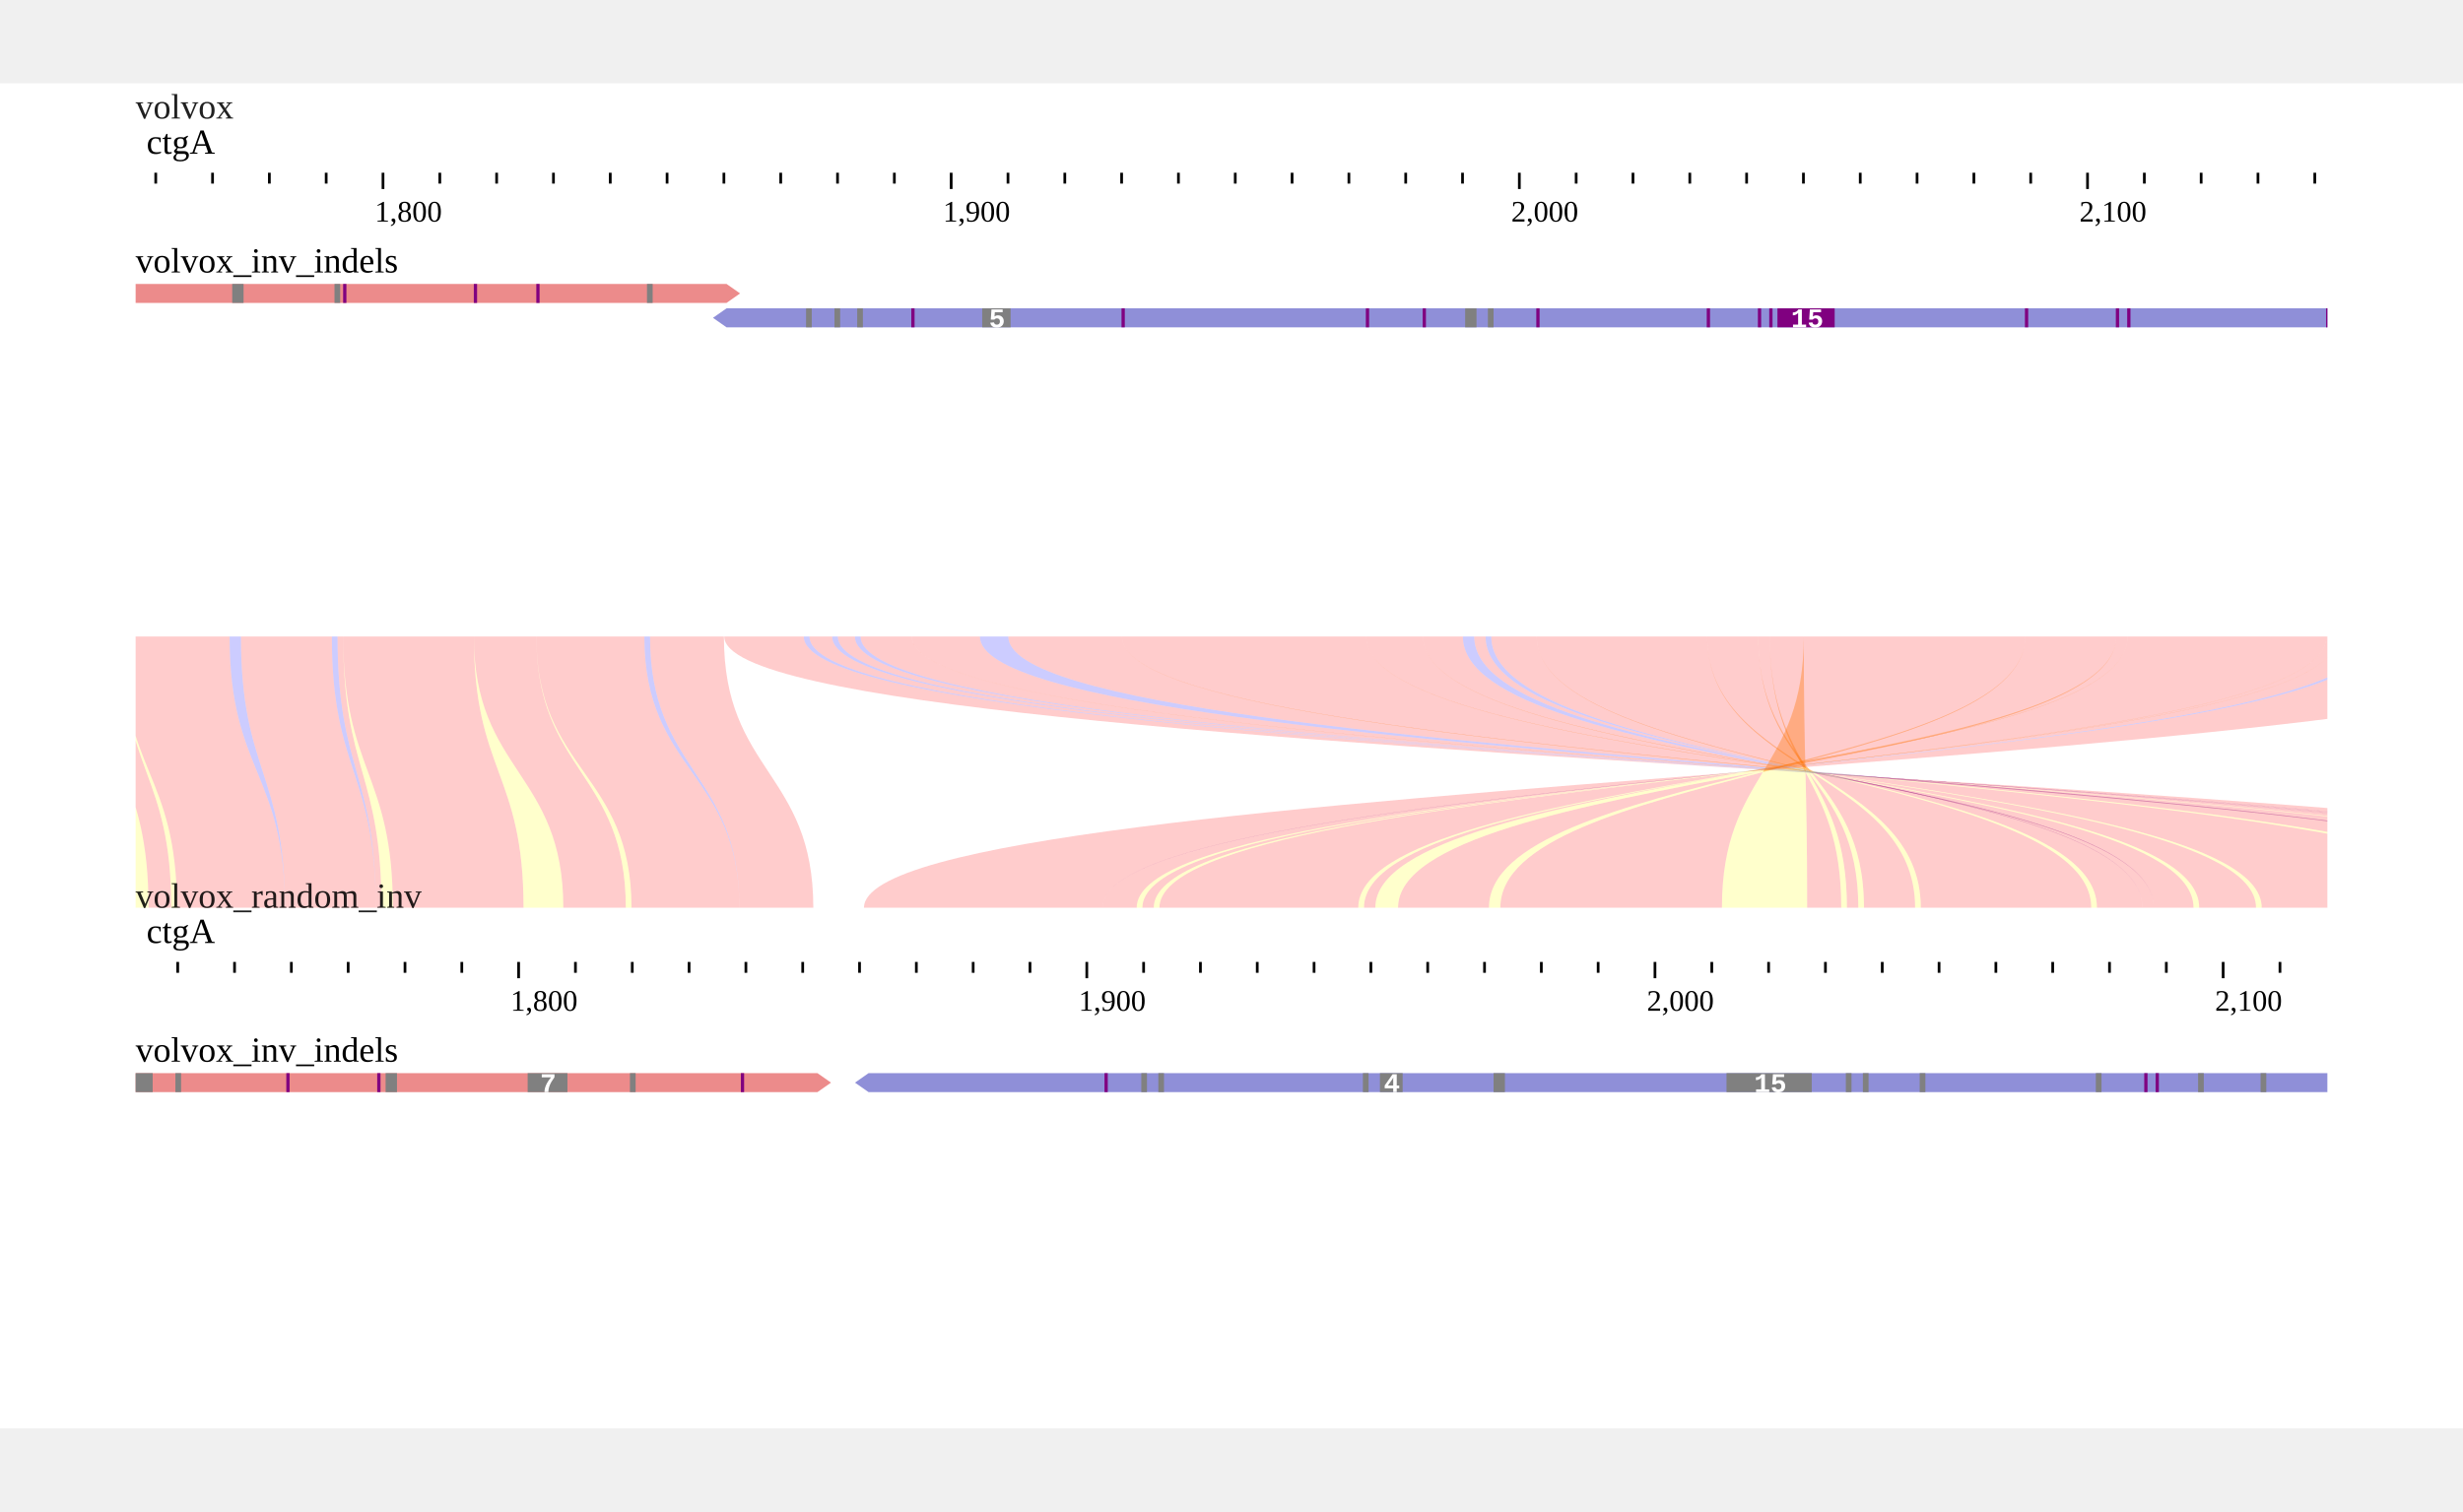
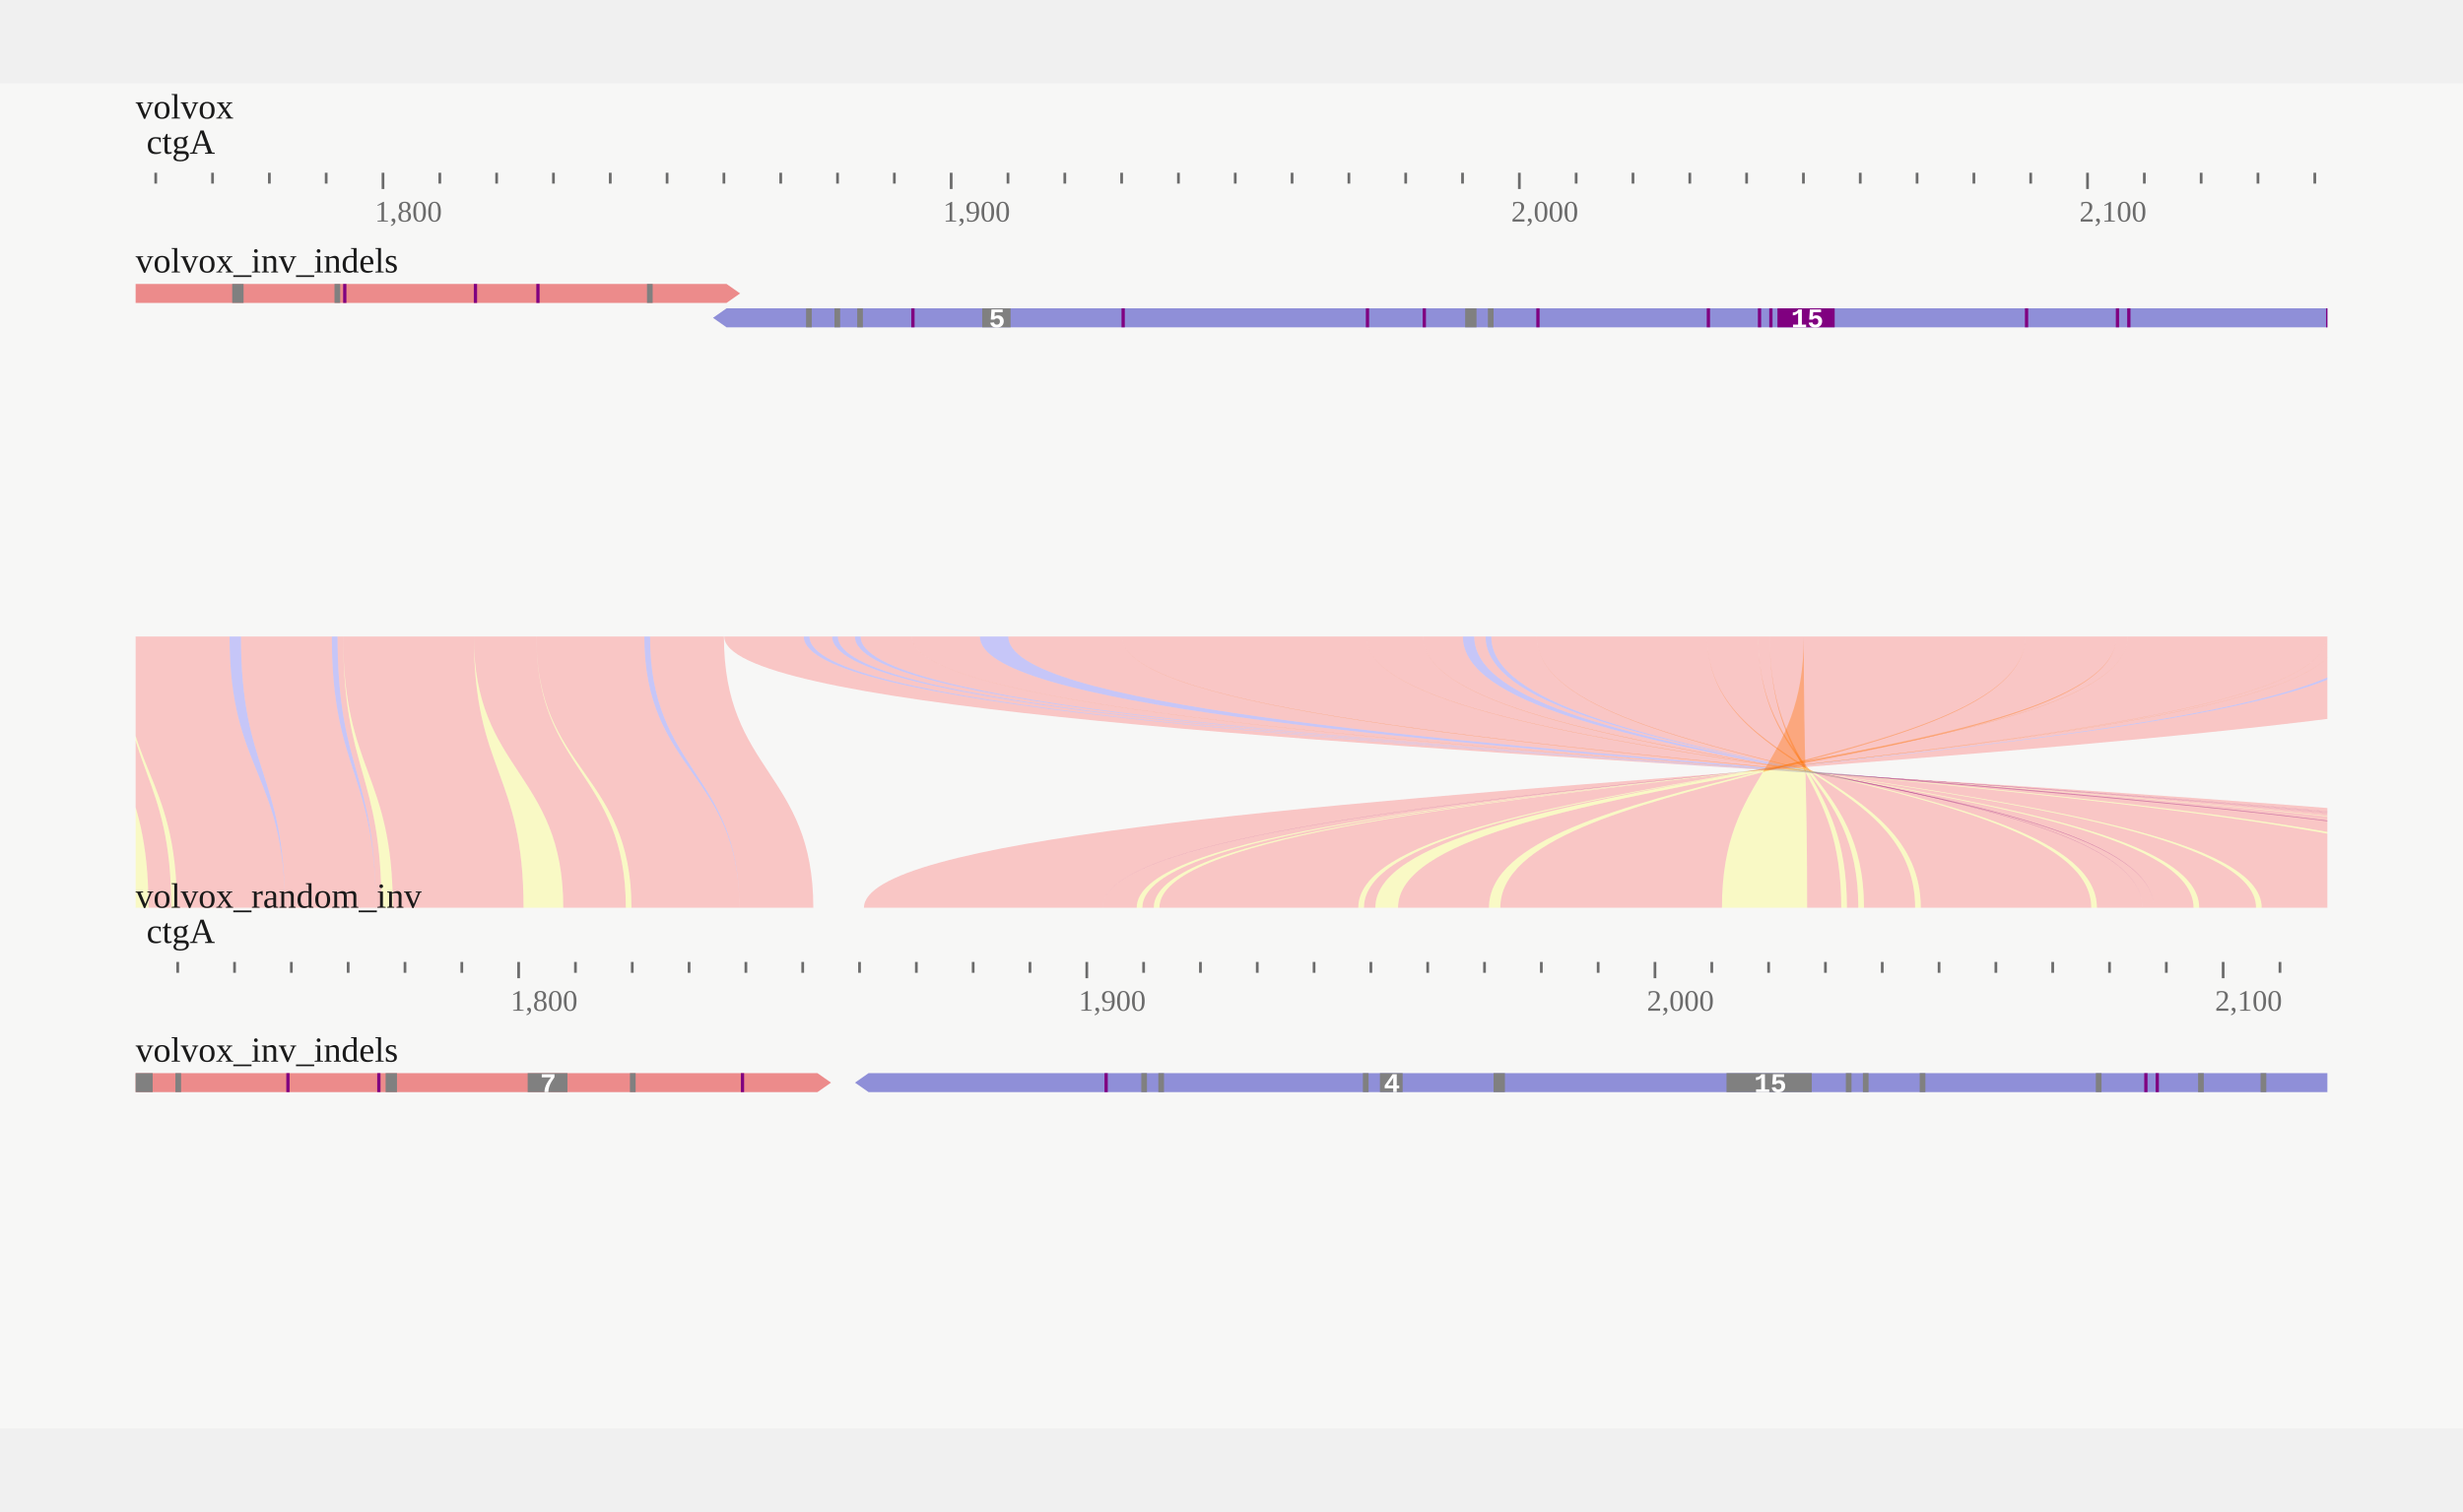
<svg xmlns="http://www.w3.org/2000/svg" width="808" height="496" viewBox="0,0,908,496">
-   <rect width="908" height="496" fill="#ffffff" />
+   <rect width="908" height="496" fill="#f7f7f6" />
  <g transform="translate(50 13)">
    <g transform="translate(0)">
-       <text x="0" font-size="13" fill-opacity="0.87" fill="#000000">volvox</text>
+       <text x="0" font-size="13" fill-opacity="1" fill="#1a1a1a">volvox</text>
      <g>
        <defs>
          <clipPath id="clip-{volvox}ctgA:1756.4618436724566..2141.2146774193548-0">
            <rect x="0" y="0" width="808" height="100" />
          </clipPath>
        </defs>
        <g transform="translate(0 0)">
          <g clip-path="url(#clip-{volvox}ctgA:1756.4618436724566..2141.2146774193548-0)">
-             <text x="4" y="13" font-size="13" fill="#000000">ctgA</text>
+             <text x="4" y="13" font-size="13" fill="#1a1a1a">ctgA</text>
            <g transform="translate(0 20)">
-               <line x1="-34.481" x2="-34.481" y1="0" y2="4" stroke-width="1" stroke="#000000" />
-               <line x1="-13.535" x2="-13.535" y1="0" y2="4" stroke-width="1" stroke="#000000" />
-               <line x1="7.411" x2="7.411" y1="0" y2="4" stroke-width="1" stroke="#000000" />
-               <line x1="28.357" x2="28.357" y1="0" y2="4" stroke-width="1" stroke="#000000" />
-               <line x1="49.303" x2="49.303" y1="0" y2="4" stroke-width="1" stroke="#000000" />
-               <line x1="70.249" x2="70.249" y1="0" y2="4" stroke-width="1" stroke="#000000" />
-               <line x1="91.195" x2="91.195" y1="0" y2="6" stroke-width="1" stroke="#000000" />
-               <line x1="112.141" x2="112.141" y1="0" y2="4" stroke-width="1" stroke="#000000" />
-               <line x1="133.087" x2="133.087" y1="0" y2="4" stroke-width="1" stroke="#000000" />
-               <line x1="154.033" x2="154.033" y1="0" y2="4" stroke-width="1" stroke="#000000" />
-               <line x1="174.979" x2="174.979" y1="0" y2="4" stroke-width="1" stroke="#000000" />
-               <line x1="195.926" x2="195.926" y1="0" y2="4" stroke-width="1" stroke="#000000" />
-               <line x1="216.872" x2="216.872" y1="0" y2="4" stroke-width="1" stroke="#000000" />
-               <line x1="237.818" x2="237.818" y1="0" y2="4" stroke-width="1" stroke="#000000" />
-               <line x1="258.764" x2="258.764" y1="0" y2="4" stroke-width="1" stroke="#000000" />
-               <line x1="279.71" x2="279.71" y1="0" y2="4" stroke-width="1" stroke="#000000" />
-               <line x1="300.656" x2="300.656" y1="0" y2="6" stroke-width="1" stroke="#000000" />
-               <line x1="321.602" x2="321.602" y1="0" y2="4" stroke-width="1" stroke="#000000" />
-               <line x1="342.548" x2="342.548" y1="0" y2="4" stroke-width="1" stroke="#000000" />
-               <line x1="363.494" x2="363.494" y1="0" y2="4" stroke-width="1" stroke="#000000" />
-               <line x1="384.44" x2="384.44" y1="0" y2="4" stroke-width="1" stroke="#000000" />
-               <line x1="405.386" x2="405.386" y1="0" y2="4" stroke-width="1" stroke="#000000" />
-               <line x1="426.332" x2="426.332" y1="0" y2="4" stroke-width="1" stroke="#000000" />
-               <line x1="447.278" x2="447.278" y1="0" y2="4" stroke-width="1" stroke="#000000" />
-               <line x1="468.224" x2="468.224" y1="0" y2="4" stroke-width="1" stroke="#000000" />
-               <line x1="489.17" x2="489.17" y1="0" y2="4" stroke-width="1" stroke="#000000" />
-               <line x1="510.116" x2="510.116" y1="0" y2="6" stroke-width="1" stroke="#000000" />
-               <line x1="531.062" x2="531.062" y1="0" y2="4" stroke-width="1" stroke="#000000" />
-               <line x1="552.008" x2="552.008" y1="0" y2="4" stroke-width="1" stroke="#000000" />
-               <line x1="572.955" x2="572.955" y1="0" y2="4" stroke-width="1" stroke="#000000" />
-               <line x1="593.901" x2="593.901" y1="0" y2="4" stroke-width="1" stroke="#000000" />
-               <line x1="614.847" x2="614.847" y1="0" y2="4" stroke-width="1" stroke="#000000" />
-               <line x1="635.793" x2="635.793" y1="0" y2="4" stroke-width="1" stroke="#000000" />
-               <line x1="656.739" x2="656.739" y1="0" y2="4" stroke-width="1" stroke="#000000" />
-               <line x1="677.685" x2="677.685" y1="0" y2="4" stroke-width="1" stroke="#000000" />
-               <line x1="698.631" x2="698.631" y1="0" y2="4" stroke-width="1" stroke="#000000" />
-               <line x1="719.577" x2="719.577" y1="0" y2="6" stroke-width="1" stroke="#000000" />
-               <line x1="740.523" x2="740.523" y1="0" y2="4" stroke-width="1" stroke="#000000" />
-               <line x1="761.469" x2="761.469" y1="0" y2="4" stroke-width="1" stroke="#000000" />
-               <line x1="782.415" x2="782.415" y1="0" y2="4" stroke-width="1" stroke="#000000" />
-               <line x1="803.361" x2="803.361" y1="0" y2="4" stroke-width="1" stroke="#000000" />
-               <line x1="824.307" x2="824.307" y1="0" y2="4" stroke-width="1" stroke="#000000" />
-               <line x1="845.253" x2="845.253" y1="0" y2="4" stroke-width="1" stroke="#000000" />
-               <text x="88.195" y="18" font-size="11" fill="#000000">1,800</text>
-               <text x="297.656" y="18" font-size="11" fill="#000000">1,900</text>
-               <text x="507.116" y="18" font-size="11" fill="#000000">2,000</text>
-               <text x="716.577" y="18" font-size="11" fill="#000000">2,100</text>
+               <line x1="-34.481" x2="-34.481" y1="0" y2="4" stroke-width="1" stroke="#6b6b6b" />
+               <line x1="-13.535" x2="-13.535" y1="0" y2="4" stroke-width="1" stroke="#6b6b6b" />
+               <line x1="7.411" x2="7.411" y1="0" y2="4" stroke-width="1" stroke="#6b6b6b" />
+               <line x1="28.357" x2="28.357" y1="0" y2="4" stroke-width="1" stroke="#6b6b6b" />
+               <line x1="49.303" x2="49.303" y1="0" y2="4" stroke-width="1" stroke="#6b6b6b" />
+               <line x1="70.249" x2="70.249" y1="0" y2="4" stroke-width="1" stroke="#6b6b6b" />
+               <line x1="91.195" x2="91.195" y1="0" y2="6" stroke-width="1" stroke="#6b6b6b" />
+               <line x1="112.141" x2="112.141" y1="0" y2="4" stroke-width="1" stroke="#6b6b6b" />
+               <line x1="133.087" x2="133.087" y1="0" y2="4" stroke-width="1" stroke="#6b6b6b" />
+               <line x1="154.033" x2="154.033" y1="0" y2="4" stroke-width="1" stroke="#6b6b6b" />
+               <line x1="174.979" x2="174.979" y1="0" y2="4" stroke-width="1" stroke="#6b6b6b" />
+               <line x1="195.926" x2="195.926" y1="0" y2="4" stroke-width="1" stroke="#6b6b6b" />
+               <line x1="216.872" x2="216.872" y1="0" y2="4" stroke-width="1" stroke="#6b6b6b" />
+               <line x1="237.818" x2="237.818" y1="0" y2="4" stroke-width="1" stroke="#6b6b6b" />
+               <line x1="258.764" x2="258.764" y1="0" y2="4" stroke-width="1" stroke="#6b6b6b" />
+               <line x1="279.71" x2="279.71" y1="0" y2="4" stroke-width="1" stroke="#6b6b6b" />
+               <line x1="300.656" x2="300.656" y1="0" y2="6" stroke-width="1" stroke="#6b6b6b" />
+               <line x1="321.602" x2="321.602" y1="0" y2="4" stroke-width="1" stroke="#6b6b6b" />
+               <line x1="342.548" x2="342.548" y1="0" y2="4" stroke-width="1" stroke="#6b6b6b" />
+               <line x1="363.494" x2="363.494" y1="0" y2="4" stroke-width="1" stroke="#6b6b6b" />
+               <line x1="384.44" x2="384.44" y1="0" y2="4" stroke-width="1" stroke="#6b6b6b" />
+               <line x1="405.386" x2="405.386" y1="0" y2="4" stroke-width="1" stroke="#6b6b6b" />
+               <line x1="426.332" x2="426.332" y1="0" y2="4" stroke-width="1" stroke="#6b6b6b" />
+               <line x1="447.278" x2="447.278" y1="0" y2="4" stroke-width="1" stroke="#6b6b6b" />
+               <line x1="468.224" x2="468.224" y1="0" y2="4" stroke-width="1" stroke="#6b6b6b" />
+               <line x1="489.17" x2="489.17" y1="0" y2="4" stroke-width="1" stroke="#6b6b6b" />
+               <line x1="510.116" x2="510.116" y1="0" y2="6" stroke-width="1" stroke="#6b6b6b" />
+               <line x1="531.062" x2="531.062" y1="0" y2="4" stroke-width="1" stroke="#6b6b6b" />
+               <line x1="552.008" x2="552.008" y1="0" y2="4" stroke-width="1" stroke="#6b6b6b" />
+               <line x1="572.955" x2="572.955" y1="0" y2="4" stroke-width="1" stroke="#6b6b6b" />
+               <line x1="593.901" x2="593.901" y1="0" y2="4" stroke-width="1" stroke="#6b6b6b" />
+               <line x1="614.847" x2="614.847" y1="0" y2="4" stroke-width="1" stroke="#6b6b6b" />
+               <line x1="635.793" x2="635.793" y1="0" y2="4" stroke-width="1" stroke="#6b6b6b" />
+               <line x1="656.739" x2="656.739" y1="0" y2="4" stroke-width="1" stroke="#6b6b6b" />
+               <line x1="677.685" x2="677.685" y1="0" y2="4" stroke-width="1" stroke="#6b6b6b" />
+               <line x1="698.631" x2="698.631" y1="0" y2="4" stroke-width="1" stroke="#6b6b6b" />
+               <line x1="719.577" x2="719.577" y1="0" y2="6" stroke-width="1" stroke="#6b6b6b" />
+               <line x1="740.523" x2="740.523" y1="0" y2="4" stroke-width="1" stroke="#6b6b6b" />
+               <line x1="761.469" x2="761.469" y1="0" y2="4" stroke-width="1" stroke="#6b6b6b" />
+               <line x1="782.415" x2="782.415" y1="0" y2="4" stroke-width="1" stroke="#6b6b6b" />
+               <line x1="803.361" x2="803.361" y1="0" y2="4" stroke-width="1" stroke="#6b6b6b" />
+               <line x1="824.307" x2="824.307" y1="0" y2="4" stroke-width="1" stroke="#6b6b6b" />
+               <line x1="845.253" x2="845.253" y1="0" y2="4" stroke-width="1" stroke="#6b6b6b" />
+               <text x="88.195" y="18" font-size="11" fill="#6b6b6b">1,800</text>
+               <text x="297.656" y="18" font-size="11" fill="#6b6b6b">1,900</text>
+               <text x="507.116" y="18" font-size="11" fill="#6b6b6b">2,000</text>
+               <text x="716.577" y="18" font-size="11" fill="#6b6b6b">2,100</text>
            </g>
          </g>
        </g>
      </g>
    </g>
    <g transform="translate(0 43)">
      <g transform="translate(0 0)">
        <g transform="translate(0 18)">
          <defs>
            <clipPath id="clip-jest">
              <rect x="0" y="0" width="808" height="100" />
            </clipPath>
          </defs>
          <g transform="translate(0 0)">
            <g clip-path="url(#clip-jest)">
              <g>
                <defs />
                <g>
                  <g>
                    <path fill="#EC8B8B" stroke="none" paint-order="stroke fill markers" d=" M -3676.033 0 L -3676.033 7 L 217.839 7 L 222.839 3.5 L 217.839 0 Z" />
                    <rect fill="#808080" stroke="none" x="35.608" y="0" width="4.189" height="7" />
                    <rect fill="#808080" stroke="none" x="73.311" y="0" width="2.095" height="7" />
                    <rect fill="#808080" stroke="none" x="188.514" y="0" width="2.095" height="7" />
                    <rect fill="#800080" stroke="none" x="76.5" y="0" width="1.2" height="7" />
                    <rect fill="#800080" stroke="none" x="124.676" y="0" width="1.2" height="7" />
                    <rect fill="#800080" stroke="none" x="147.717" y="0" width="1.2" height="7" />
                    <path fill="#8F8FD8" stroke="none" paint-order="stroke fill markers" d=" M 212.839 12.5 L 217.839 16 L 915.343 16 L 915.343 9 L 217.839 9 Z" />
                    <rect fill="#808080" stroke="none" x="247.163" y="9" width="2.095" height="7" />
                    <rect fill="#808080" stroke="none" x="257.636" y="9" width="2.095" height="7" />
                    <rect fill="#808080" stroke="none" x="266.015" y="9" width="2.095" height="7" />
                    <rect fill="#808080" stroke="none" x="312.096" y="9" width="10.473" height="7" />
                    <text fill="#fff" stroke="none" font-family="Courier New,monospace" font-size="10px" font-style="normal" font-weight="bold" text-decoration="normal" x="314.559" y="16" text-anchor="start" dominant-baseline="alphabetic">5</text>
                    <rect fill="#808080" stroke="none" x="490.138" y="9" width="4.189" height="7" />
                    <rect fill="#808080" stroke="none" x="498.516" y="9" width="2.095" height="7" />
                    <rect fill="#800080" stroke="none" x="285.961" y="9" width="1.2" height="7" />
                    <rect fill="#800080" stroke="none" x="363.461" y="9" width="1.2" height="7" />
                    <rect fill="#800080" stroke="none" x="453.529" y="9" width="1.2" height="7" />
                    <rect fill="#800080" stroke="none" x="474.475" y="9" width="1.2" height="7" />
                    <rect fill="#800080" stroke="none" x="516.368" y="9" width="1.2" height="7" />
                    <rect fill="#800080" stroke="none" x="579.206" y="9" width="1.2" height="7" />
                    <rect fill="#800080" stroke="none" x="598.057" y="9" width="1.2" height="7" />
                    <rect fill="#800080" stroke="none" x="602.246" y="9" width="1.2" height="7" />
                    <rect fill="#800080" stroke="none" x="605.267" y="9" width="21.094" height="7" />
                    <text fill="#fff" stroke="none" font-family="Courier New,monospace" font-size="10px" font-style="normal" font-weight="bold" text-decoration="normal" x="610.267" y="16" text-anchor="start" dominant-baseline="alphabetic">15</text>
                    <rect fill="#800080" stroke="none" x="696.504" y="9" width="1.2" height="7" />
                    <rect fill="#800080" stroke="none" x="730.017" y="9" width="1.2" height="7" />
                    <rect fill="#800080" stroke="none" x="734.207" y="9" width="1.2" height="7" />
                    <rect fill="#800080" stroke="none" x="807.518" y="9" width="1.2" height="7" />
                  </g>
                </g>
              </g>
            </g>
          </g>
          <defs>
            <clipPath id="clip-jest-labels">
              <rect x="0" y="0" width="808" height="100" />
            </clipPath>
          </defs>
          <g clip-path="url(#clip-jest-labels)" />
        </g>
        <g>
-           <text x="0" y="5" fill="#000000" font-size="13" dominant-baseline="hanging">volvox_inv_indels</text>
+           <text x="0" y="5" fill="#1a1a1a" font-size="13" dominant-baseline="hanging">volvox_inv_indels</text>
        </g>
      </g>
    </g>
  </g>
  <g transform="translate(0 191)">
    <defs>
      <clipPath id="synclip-1">
        <rect x="0" y="0" width="808" height="100" />
      </clipPath>
    </defs>
    <g transform="translate(50 13)" clip-path="url(#synclip-1)">
      <g>
        <defs />
        <g>
          <g>
            <path fill="#ffff0033" stroke="none" paint-order="stroke fill markers" d=" M -13.535 0 L -13.535 0 C -13.535 50 4.762 50 4.762 100 L -7.806 100 C -7.806 50 -13.535 50 -13.535 0 Z" />
            <path fill="#ff000033" stroke="none" paint-order="stroke fill markers" d=" M -13.535 0 L -5.157 0 C -5.157 50 13.141 50 13.141 100 L 4.762 100 C 4.762 50 -13.535 50 -13.535 0 Z" />
            <path fill="#ffff0033" stroke="none" paint-order="stroke fill markers" d=" M -5.157 0 L -5.157 0 C -5.157 50 15.235 50 15.235 100 L 13.141 100 C 13.141 50 -5.157 50 -5.157 0 Z" />
            <path fill="#ff000033" stroke="none" paint-order="stroke fill markers" d=" M -5.157 0 L 34.641 0 C 34.641 50 55.033 50 55.033 100 L 15.235 100 C 15.235 50 -5.157 50 -5.157 0 Z" />
            <path fill="#0000ff33" stroke="none" paint-order="stroke fill markers" d=" M 34.641 0 L 38.83 0 C 38.83 50 55.033 50 55.033 100 L 55.033 100 C 55.033 50 34.641 50 34.641 0 Z" />
            <path fill="#ff000033" stroke="none" paint-order="stroke fill markers" d=" M 38.83 0 L 72.344 0 C 72.344 50 88.546 50 88.546 100 L 55.033 100 C 55.033 50 38.83 50 38.83 0 Z" />
            <path fill="#0000ff33" stroke="none" paint-order="stroke fill markers" d=" M 72.344 0 L 74.438 0 C 74.438 50 88.546 50 88.546 100 L 88.546 100 C 88.546 50 72.344 50 72.344 0 Z" />
            <path fill="#ff000033" stroke="none" paint-order="stroke fill markers" d=" M 74.438 0 L 76.533 0 C 76.533 50 90.641 50 90.641 100 L 88.546 100 C 88.546 50 74.438 50 74.438 0 Z" />
            <path fill="#ffff0033" stroke="none" paint-order="stroke fill markers" d=" M 76.533 0 L 76.533 0 C 76.533 50 94.83 50 94.83 100 L 90.641 100 C 90.641 50 76.533 50 76.533 0 Z" />
            <path fill="#ff000033" stroke="none" paint-order="stroke fill markers" d=" M 76.533 0 L 124.709 0 C 124.709 50 143.006 50 143.006 100 L 94.83 100 C 94.83 50 76.533 50 76.533 0 Z" />
            <path fill="#ffff0033" stroke="none" paint-order="stroke fill markers" d=" M 124.709 0 L 124.709 0 C 124.709 50 157.668 50 157.668 100 L 143.006 100 C 143.006 50 124.709 50 124.709 0 Z" />
            <path fill="#ff000033" stroke="none" paint-order="stroke fill markers" d=" M 124.709 0 L 147.75 0 C 147.75 50 180.709 50 180.709 100 L 157.668 100 C 157.668 50 124.709 50 124.709 0 Z" />
            <path fill="#ffff0033" stroke="none" paint-order="stroke fill markers" d=" M 147.75 0 L 147.75 0 C 147.75 50 182.804 50 182.804 100 L 180.709 100 C 180.709 50 147.75 50 147.75 0 Z" />
            <path fill="#ff000033" stroke="none" paint-order="stroke fill markers" d=" M 147.75 0 L 187.547 0 C 187.547 50 222.601 50 222.601 100 L 182.804 100 C 182.804 50 147.75 50 147.75 0 Z" />
            <path fill="#0000ff33" stroke="none" paint-order="stroke fill markers" d=" M 187.547 0 L 189.642 0 C 189.642 50 222.601 50 222.601 100 L 222.601 100 C 222.601 50 187.547 50 187.547 0 Z" />
            <path fill="#ff000033" stroke="none" paint-order="stroke fill markers" d=" M 189.642 0 L 216.872 0 C 216.872 50 249.831 50 249.831 100 L 222.601 100 C 222.601 50 189.642 50 189.642 0 Z" />
            <path fill="#ff000033" stroke="none" paint-order="stroke fill markers" d=" M 217 0 L 246.324 0 C 246.324 50 980.676 50 980.676 100 L 1010 100 C 1010 50 217 50 217 0 Z" />
            <path fill="#0000ff33" stroke="none" paint-order="stroke fill markers" d=" M 246.324 0 L 248.419 0 C 248.419 50 980.676 50 980.676 100 L 980.676 100 C 980.676 50 246.324 50 246.324 0 Z" />
            <path fill="#ff000033" stroke="none" paint-order="stroke fill markers" d=" M 248.419 0 L 256.798 0 C 256.798 50 972.297 50 972.297 100 L 980.676 100 C 980.676 50 248.419 50 248.419 0 Z" />
            <path fill="#0000ff33" stroke="none" paint-order="stroke fill markers" d=" M 256.798 0 L 258.892 0 C 258.892 50 972.297 50 972.297 100 L 972.297 100 C 972.297 50 256.798 50 256.798 0 Z" />
            <path fill="#ff000033" stroke="none" paint-order="stroke fill markers" d=" M 258.892 0 L 265.176 0 C 265.176 50 966.013 50 966.013 100 L 972.297 100 C 972.297 50 258.892 50 258.892 0 Z" />
            <path fill="#0000ff33" stroke="none" paint-order="stroke fill markers" d=" M 265.176 0 L 267.271 0 C 267.271 50 966.013 50 966.013 100 L 966.013 100 C 966.013 50 265.176 50 265.176 0 Z" />
            <path fill="#ff000033" stroke="none" paint-order="stroke fill markers" d=" M 267.271 0 L 286.122 0 C 286.122 50 947.162 50 947.162 100 L 966.013 100 C 966.013 50 267.271 50 267.271 0 Z" />
            <path fill="#ffff0033" stroke="none" paint-order="stroke fill markers" d=" M 286.122 0 L 286.122 0 C 286.122 50 945.067 50 945.067 100 L 947.162 100 C 947.162 50 286.122 50 286.122 0 Z" />
            <path fill="#ff000033" stroke="none" paint-order="stroke fill markers" d=" M 286.122 0 L 311.257 0 C 311.257 50 919.932 50 919.932 100 L 945.067 100 C 945.067 50 286.122 50 286.122 0 Z" />
            <path fill="#0000ff33" stroke="none" paint-order="stroke fill markers" d=" M 311.257 0 L 321.73 0 C 321.73 50 919.932 50 919.932 100 L 919.932 100 C 919.932 50 311.257 50 311.257 0 Z" />
            <path fill="#ff000033" stroke="none" paint-order="stroke fill markers" d=" M 321.73 0 L 363.622 0 C 363.622 50 878.04 50 878.04 100 L 919.932 100 C 919.932 50 321.73 50 321.73 0 Z" />
            <path fill="#ffff0033" stroke="none" paint-order="stroke fill markers" d=" M 363.622 0 L 363.622 0 C 363.622 50 873.851 50 873.851 100 L 878.04 100 C 878.04 50 363.622 50 363.622 0 Z" />
            <path fill="#ff000033" stroke="none" paint-order="stroke fill markers" d=" M 363.622 0 L 453.69 0 C 453.69 50 783.783 50 783.783 100 L 873.851 100 C 873.851 50 363.622 50 363.622 0 Z" />
            <path fill="#ffff0033" stroke="none" paint-order="stroke fill markers" d=" M 453.69 0 L 453.69 0 C 453.69 50 781.688 50 781.688 100 L 783.783 100 C 783.783 50 453.69 50 453.69 0 Z" />
            <path fill="#ff000033" stroke="none" paint-order="stroke fill markers" d=" M 453.69 0 L 474.636 0 C 474.636 50 760.742 50 760.742 100 L 781.688 100 C 781.688 50 453.69 50 453.69 0 Z" />
            <path fill="#ffff0033" stroke="none" paint-order="stroke fill markers" d=" M 474.636 0 L 474.636 0 C 474.636 50 758.647 50 758.647 100 L 760.742 100 C 760.742 50 474.636 50 474.636 0 Z" />
            <path fill="#ff000033" stroke="none" paint-order="stroke fill markers" d=" M 474.636 0 L 489.299 0 C 489.299 50 743.985 50 743.985 100 L 758.647 100 C 758.647 50 474.636 50 474.636 0 Z" />
            <path fill="#0000ff33" stroke="none" paint-order="stroke fill markers" d=" M 489.299 0 L 493.488 0 C 493.488 50 743.985 50 743.985 100 L 743.985 100 C 743.985 50 489.299 50 489.299 0 Z" />
            <path fill="#ff000033" stroke="none" paint-order="stroke fill markers" d=" M 493.488 0 L 497.677 0 C 497.677 50 739.796 50 739.796 100 L 743.985 100 C 743.985 50 493.488 50 493.488 0 Z" />
            <path fill="#0000ff33" stroke="none" paint-order="stroke fill markers" d=" M 497.677 0 L 499.772 0 C 499.772 50 739.796 50 739.796 100 L 739.796 100 C 739.796 50 497.677 50 497.677 0 Z" />
            <path fill="#ff000033" stroke="none" paint-order="stroke fill markers" d=" M 499.772 0 L 516.529 0 C 516.529 50 723.039 50 723.039 100 L 739.796 100 C 739.796 50 499.772 50 499.772 0 Z" />
            <path fill="#ffff0033" stroke="none" paint-order="stroke fill markers" d=" M 516.529 0 L 516.529 0 C 516.529 50 720.944 50 720.944 100 L 723.039 100 C 723.039 50 516.529 50 516.529 0 Z" />
            <path fill="#ff000033" stroke="none" paint-order="stroke fill markers" d=" M 516.529 0 L 579.367 0 C 579.367 50 658.106 50 658.106 100 L 720.944 100 C 720.944 50 516.529 50 516.529 0 Z" />
            <path fill="#ffff0033" stroke="none" paint-order="stroke fill markers" d=" M 579.367 0 L 579.367 0 C 579.367 50 656.012 50 656.012 100 L 658.106 100 C 658.106 50 579.367 50 579.367 0 Z" />
            <path fill="#ff000033" stroke="none" paint-order="stroke fill markers" d=" M 579.367 0 L 598.218 0 C 598.218 50 637.16 50 637.16 100 L 656.012 100 C 656.012 50 579.367 50 579.367 0 Z" />
            <path fill="#ffff0033" stroke="none" paint-order="stroke fill markers" d=" M 598.218 0 L 598.218 0 C 598.218 50 635.066 50 635.066 100 L 637.16 100 C 637.16 50 598.218 50 598.218 0 Z" />
            <path fill="#ff000033" stroke="none" paint-order="stroke fill markers" d=" M 598.218 0 L 602.407 0 C 602.407 50 630.876 50 630.876 100 L 635.066 100 C 635.066 50 598.218 50 598.218 0 Z" />
            <path fill="#ffff0033" stroke="none" paint-order="stroke fill markers" d=" M 602.407 0 L 602.407 0 C 602.407 50 628.782 50 628.782 100 L 630.876 100 C 630.876 50 602.407 50 602.407 0 Z" />
            <path fill="#ff000033" stroke="none" paint-order="stroke fill markers" d=" M 602.407 0 L 614.975 0 C 614.975 50 616.214 50 616.214 100 L 628.782 100 C 628.782 50 602.407 50 602.407 0 Z" />
            <path fill="#ffff0033" stroke="none" paint-order="stroke fill markers" d=" M 614.975 0 L 614.975 0 C 614.975 50 584.795 50 584.795 100 L 616.214 100 C 616.214 50 614.975 50 614.975 0 Z" />
            <path fill="#ff000033" stroke="none" paint-order="stroke fill markers" d=" M 614.975 0 L 696.665 0 C 696.665 50 503.105 50 503.105 100 L 584.795 100 C 584.795 50 614.975 50 614.975 0 Z" />
            <path fill="#ffff0033" stroke="none" paint-order="stroke fill markers" d=" M 696.665 0 L 696.665 0 C 696.665 50 498.916 50 498.916 100 L 503.105 100 C 503.105 50 696.665 50 696.665 0 Z" />
            <path fill="#ff000033" stroke="none" paint-order="stroke fill markers" d=" M 696.665 0 L 730.178 0 C 730.178 50 465.403 50 465.403 100 L 498.916 100 C 498.916 50 696.665 50 696.665 0 Z" />
            <path fill="#ffff0033" stroke="none" paint-order="stroke fill markers" d=" M 730.178 0 L 730.178 0 C 730.178 50 457.024 50 457.024 100 L 465.403 100 C 465.403 50 730.178 50 730.178 0 Z" />
            <path fill="#ff000033" stroke="none" paint-order="stroke fill markers" d=" M 730.178 0 L 734.368 0 C 734.368 50 452.835 50 452.835 100 L 457.024 100 C 457.024 50 730.178 50 730.178 0 Z" />
            <path fill="#ffff0033" stroke="none" paint-order="stroke fill markers" d=" M 734.368 0 L 734.368 0 C 734.368 50 450.74 50 450.74 100 L 452.835 100 C 452.835 50 734.368 50 734.368 0 Z" />
            <path fill="#ff000033" stroke="none" paint-order="stroke fill markers" d=" M 734.368 0 L 807.679 0 C 807.679 50 377.429 50 377.429 100 L 450.74 100 C 450.74 50 734.368 50 734.368 0 Z" />
            <path fill="#ffff0033" stroke="none" paint-order="stroke fill markers" d=" M 807.679 0 L 807.679 0 C 807.679 50 375.335 50 375.335 100 L 377.429 100 C 377.429 50 807.679 50 807.679 0 Z" />
            <path fill="#ff000033" stroke="none" paint-order="stroke fill markers" d=" M 807.679 0 L 811.868 0 C 811.868 50 371.145 50 371.145 100 L 375.335 100 C 375.335 50 807.679 50 807.679 0 Z" />
            <path fill="#ffff0033" stroke="none" paint-order="stroke fill markers" d=" M 811.868 0 L 811.868 0 C 811.868 50 369.051 50 369.051 100 L 371.145 100 C 371.145 50 811.868 50 811.868 0 Z" />
            <path fill="#ff000033" stroke="none" paint-order="stroke fill markers" d=" M 811.868 0 L 824.436 0 C 824.436 50 356.483 50 356.483 100 L 369.051 100 C 369.051 50 811.868 50 811.868 0 Z" />
            <path fill="#0000ff33" stroke="none" paint-order="stroke fill markers" d=" M 824.436 0 L 826.53 0 C 826.53 50 356.483 50 356.483 100 L 356.483 100 C 356.483 50 824.436 50 824.436 0 Z" />
            <path fill="#ff000033" stroke="none" paint-order="stroke fill markers" d=" M 826.53 0 L 914.504 0 C 914.504 50 268.51 50 268.51 100 L 356.483 100 C 356.483 50 826.53 50 826.53 0 Z" />
          </g>
        </g>
      </g>
    </g>
    <g transform="translate(0 100)">
      <g transform="translate(50 13)">
        <g transform="translate(0)">
-           <text x="0" font-size="13" fill-opacity="0.87" fill="#000000">volvox_random_inv</text>
+           <text x="0" font-size="13" fill-opacity="1" fill="#1a1a1a">volvox_random_inv</text>
          <g>
            <defs>
              <clipPath id="clip-{volvox_random_inv}ctgA:1732.5910000000001..2117.3438337468983-0">
                <rect x="0" y="0" width="808" height="100" />
              </clipPath>
            </defs>
            <g transform="translate(0 0)">
              <g clip-path="url(#clip-{volvox_random_inv}ctgA:1732.5910000000001..2117.3438337468983-0)">
-                 <text x="4" y="13" font-size="13" fill="#000000">ctgA</text>
+                 <text x="4" y="13" font-size="13" fill="#1a1a1a">ctgA</text>
                <g transform="translate(0 20)">
-                   <line x1="-26.373" x2="-26.373" y1="0" y2="4" stroke-width="1" stroke="#000000" />
-                   <line x1="-5.427" x2="-5.427" y1="0" y2="4" stroke-width="1" stroke="#000000" />
-                   <line x1="15.519" x2="15.519" y1="0" y2="4" stroke-width="1" stroke="#000000" />
-                   <line x1="36.465" x2="36.465" y1="0" y2="4" stroke-width="1" stroke="#000000" />
-                   <line x1="57.411" x2="57.411" y1="0" y2="4" stroke-width="1" stroke="#000000" />
-                   <line x1="78.357" x2="78.357" y1="0" y2="4" stroke-width="1" stroke="#000000" />
-                   <line x1="99.303" x2="99.303" y1="0" y2="4" stroke-width="1" stroke="#000000" />
-                   <line x1="120.249" x2="120.249" y1="0" y2="4" stroke-width="1" stroke="#000000" />
-                   <line x1="141.195" x2="141.195" y1="0" y2="6" stroke-width="1" stroke="#000000" />
-                   <line x1="162.141" x2="162.141" y1="0" y2="4" stroke-width="1" stroke="#000000" />
-                   <line x1="183.087" x2="183.087" y1="0" y2="4" stroke-width="1" stroke="#000000" />
-                   <line x1="204.033" x2="204.033" y1="0" y2="4" stroke-width="1" stroke="#000000" />
-                   <line x1="224.979" x2="224.979" y1="0" y2="4" stroke-width="1" stroke="#000000" />
-                   <line x1="245.926" x2="245.926" y1="0" y2="4" stroke-width="1" stroke="#000000" />
-                   <line x1="266.872" x2="266.872" y1="0" y2="4" stroke-width="1" stroke="#000000" />
-                   <line x1="287.818" x2="287.818" y1="0" y2="4" stroke-width="1" stroke="#000000" />
-                   <line x1="308.764" x2="308.764" y1="0" y2="4" stroke-width="1" stroke="#000000" />
-                   <line x1="329.71" x2="329.71" y1="0" y2="4" stroke-width="1" stroke="#000000" />
-                   <line x1="350.656" x2="350.656" y1="0" y2="6" stroke-width="1" stroke="#000000" />
-                   <line x1="371.602" x2="371.602" y1="0" y2="4" stroke-width="1" stroke="#000000" />
-                   <line x1="392.548" x2="392.548" y1="0" y2="4" stroke-width="1" stroke="#000000" />
-                   <line x1="413.494" x2="413.494" y1="0" y2="4" stroke-width="1" stroke="#000000" />
-                   <line x1="434.44" x2="434.44" y1="0" y2="4" stroke-width="1" stroke="#000000" />
-                   <line x1="455.386" x2="455.386" y1="0" y2="4" stroke-width="1" stroke="#000000" />
-                   <line x1="476.332" x2="476.332" y1="0" y2="4" stroke-width="1" stroke="#000000" />
-                   <line x1="497.278" x2="497.278" y1="0" y2="4" stroke-width="1" stroke="#000000" />
-                   <line x1="518.224" x2="518.224" y1="0" y2="4" stroke-width="1" stroke="#000000" />
-                   <line x1="539.17" x2="539.17" y1="0" y2="4" stroke-width="1" stroke="#000000" />
-                   <line x1="560.116" x2="560.116" y1="0" y2="6" stroke-width="1" stroke="#000000" />
-                   <line x1="581.062" x2="581.062" y1="0" y2="4" stroke-width="1" stroke="#000000" />
-                   <line x1="602.008" x2="602.008" y1="0" y2="4" stroke-width="1" stroke="#000000" />
-                   <line x1="622.955" x2="622.955" y1="0" y2="4" stroke-width="1" stroke="#000000" />
-                   <line x1="643.901" x2="643.901" y1="0" y2="4" stroke-width="1" stroke="#000000" />
-                   <line x1="664.847" x2="664.847" y1="0" y2="4" stroke-width="1" stroke="#000000" />
-                   <line x1="685.793" x2="685.793" y1="0" y2="4" stroke-width="1" stroke="#000000" />
-                   <line x1="706.739" x2="706.739" y1="0" y2="4" stroke-width="1" stroke="#000000" />
-                   <line x1="727.685" x2="727.685" y1="0" y2="4" stroke-width="1" stroke="#000000" />
-                   <line x1="748.631" x2="748.631" y1="0" y2="4" stroke-width="1" stroke="#000000" />
-                   <line x1="769.577" x2="769.577" y1="0" y2="6" stroke-width="1" stroke="#000000" />
-                   <line x1="790.523" x2="790.523" y1="0" y2="4" stroke-width="1" stroke="#000000" />
-                   <line x1="811.469" x2="811.469" y1="0" y2="4" stroke-width="1" stroke="#000000" />
-                   <line x1="832.415" x2="832.415" y1="0" y2="4" stroke-width="1" stroke="#000000" />
-                   <text x="138.195" y="18" font-size="11" fill="#000000">1,800</text>
-                   <text x="347.656" y="18" font-size="11" fill="#000000">1,900</text>
-                   <text x="557.116" y="18" font-size="11" fill="#000000">2,000</text>
-                   <text x="766.577" y="18" font-size="11" fill="#000000">2,100</text>
+                   <line x1="-26.373" x2="-26.373" y1="0" y2="4" stroke-width="1" stroke="#6b6b6b" />
+                   <line x1="-5.427" x2="-5.427" y1="0" y2="4" stroke-width="1" stroke="#6b6b6b" />
+                   <line x1="15.519" x2="15.519" y1="0" y2="4" stroke-width="1" stroke="#6b6b6b" />
+                   <line x1="36.465" x2="36.465" y1="0" y2="4" stroke-width="1" stroke="#6b6b6b" />
+                   <line x1="57.411" x2="57.411" y1="0" y2="4" stroke-width="1" stroke="#6b6b6b" />
+                   <line x1="78.357" x2="78.357" y1="0" y2="4" stroke-width="1" stroke="#6b6b6b" />
+                   <line x1="99.303" x2="99.303" y1="0" y2="4" stroke-width="1" stroke="#6b6b6b" />
+                   <line x1="120.249" x2="120.249" y1="0" y2="4" stroke-width="1" stroke="#6b6b6b" />
+                   <line x1="141.195" x2="141.195" y1="0" y2="6" stroke-width="1" stroke="#6b6b6b" />
+                   <line x1="162.141" x2="162.141" y1="0" y2="4" stroke-width="1" stroke="#6b6b6b" />
+                   <line x1="183.087" x2="183.087" y1="0" y2="4" stroke-width="1" stroke="#6b6b6b" />
+                   <line x1="204.033" x2="204.033" y1="0" y2="4" stroke-width="1" stroke="#6b6b6b" />
+                   <line x1="224.979" x2="224.979" y1="0" y2="4" stroke-width="1" stroke="#6b6b6b" />
+                   <line x1="245.926" x2="245.926" y1="0" y2="4" stroke-width="1" stroke="#6b6b6b" />
+                   <line x1="266.872" x2="266.872" y1="0" y2="4" stroke-width="1" stroke="#6b6b6b" />
+                   <line x1="287.818" x2="287.818" y1="0" y2="4" stroke-width="1" stroke="#6b6b6b" />
+                   <line x1="308.764" x2="308.764" y1="0" y2="4" stroke-width="1" stroke="#6b6b6b" />
+                   <line x1="329.71" x2="329.71" y1="0" y2="4" stroke-width="1" stroke="#6b6b6b" />
+                   <line x1="350.656" x2="350.656" y1="0" y2="6" stroke-width="1" stroke="#6b6b6b" />
+                   <line x1="371.602" x2="371.602" y1="0" y2="4" stroke-width="1" stroke="#6b6b6b" />
+                   <line x1="392.548" x2="392.548" y1="0" y2="4" stroke-width="1" stroke="#6b6b6b" />
+                   <line x1="413.494" x2="413.494" y1="0" y2="4" stroke-width="1" stroke="#6b6b6b" />
+                   <line x1="434.44" x2="434.44" y1="0" y2="4" stroke-width="1" stroke="#6b6b6b" />
+                   <line x1="455.386" x2="455.386" y1="0" y2="4" stroke-width="1" stroke="#6b6b6b" />
+                   <line x1="476.332" x2="476.332" y1="0" y2="4" stroke-width="1" stroke="#6b6b6b" />
+                   <line x1="497.278" x2="497.278" y1="0" y2="4" stroke-width="1" stroke="#6b6b6b" />
+                   <line x1="518.224" x2="518.224" y1="0" y2="4" stroke-width="1" stroke="#6b6b6b" />
+                   <line x1="539.17" x2="539.17" y1="0" y2="4" stroke-width="1" stroke="#6b6b6b" />
+                   <line x1="560.116" x2="560.116" y1="0" y2="6" stroke-width="1" stroke="#6b6b6b" />
+                   <line x1="581.062" x2="581.062" y1="0" y2="4" stroke-width="1" stroke="#6b6b6b" />
+                   <line x1="602.008" x2="602.008" y1="0" y2="4" stroke-width="1" stroke="#6b6b6b" />
+                   <line x1="622.955" x2="622.955" y1="0" y2="4" stroke-width="1" stroke="#6b6b6b" />
+                   <line x1="643.901" x2="643.901" y1="0" y2="4" stroke-width="1" stroke="#6b6b6b" />
+                   <line x1="664.847" x2="664.847" y1="0" y2="4" stroke-width="1" stroke="#6b6b6b" />
+                   <line x1="685.793" x2="685.793" y1="0" y2="4" stroke-width="1" stroke="#6b6b6b" />
+                   <line x1="706.739" x2="706.739" y1="0" y2="4" stroke-width="1" stroke="#6b6b6b" />
+                   <line x1="727.685" x2="727.685" y1="0" y2="4" stroke-width="1" stroke="#6b6b6b" />
+                   <line x1="748.631" x2="748.631" y1="0" y2="4" stroke-width="1" stroke="#6b6b6b" />
+                   <line x1="769.577" x2="769.577" y1="0" y2="6" stroke-width="1" stroke="#6b6b6b" />
+                   <line x1="790.523" x2="790.523" y1="0" y2="4" stroke-width="1" stroke="#6b6b6b" />
+                   <line x1="811.469" x2="811.469" y1="0" y2="4" stroke-width="1" stroke="#6b6b6b" />
+                   <line x1="832.415" x2="832.415" y1="0" y2="4" stroke-width="1" stroke="#6b6b6b" />
+                   <text x="138.195" y="18" font-size="11" fill="#6b6b6b">1,800</text>
+                   <text x="347.656" y="18" font-size="11" fill="#6b6b6b">1,900</text>
+                   <text x="557.116" y="18" font-size="11" fill="#6b6b6b">2,000</text>
+                   <text x="766.577" y="18" font-size="11" fill="#6b6b6b">2,100</text>
                </g>
              </g>
            </g>
          </g>
        </g>
        <g transform="translate(0 43)">
          <g transform="translate(0 0)">
            <g transform="translate(0 18)">
              <defs>
                <clipPath id="clip-jest">
                  <rect x="0" y="0" width="808" height="100" />
                </clipPath>
              </defs>
              <g transform="translate(0 0)">
                <g clip-path="url(#clip-jest)">
                  <g>
                    <defs />
                    <g>
                      <g>
                        <path fill="#EC8B8B" stroke="none" paint-order="stroke fill markers" d=" M -3619.478 0 L -3619.478 7 L 251.353 7 L 256.353 3.5 L 251.353 0 Z" />
                        <rect fill="#808080" stroke="none" x="-6.284" y="0" width="12.568" height="7" />
                        <rect fill="#808080" stroke="none" x="14.662" y="0" width="2.095" height="7" />
                        <rect fill="#808080" stroke="none" x="92.163" y="0" width="4.189" height="7" />
                        <rect fill="#808080" stroke="none" x="144.528" y="0" width="14.662" height="7" />
                        <text fill="#fff" stroke="none" font-family="Courier New,monospace" font-size="10px" font-style="normal" font-weight="bold" text-decoration="normal" x="149.085" y="7" text-anchor="start" dominant-baseline="alphabetic">7</text>
                        <rect fill="#808080" stroke="none" x="182.231" y="0" width="2.095" height="7" />
                        <rect fill="#800080" stroke="none" x="55.554" y="0" width="1.2" height="7" />
                        <rect fill="#800080" stroke="none" x="89.068" y="0" width="1.2" height="7" />
                        <rect fill="#800080" stroke="none" x="223.123" y="0" width="1.2" height="7" />
                        <path fill="#8F8FD8" stroke="none" paint-order="stroke fill markers" d=" M 265.204 3.5 L 270.204 7 L 1011.694 7 L 1011.694 0 L 270.204 0 Z" />
                        <rect fill="#808080" stroke="none" x="370.745" y="0" width="2.095" height="7" />
                        <rect fill="#808080" stroke="none" x="377.029" y="0" width="2.095" height="7" />
                        <rect fill="#808080" stroke="none" x="452.435" y="0" width="2.095" height="7" />
                        <rect fill="#808080" stroke="none" x="458.719" y="0" width="8.378" height="7" />
                        <text fill="#fff" stroke="none" font-family="Courier New,monospace" font-size="10px" font-style="normal" font-weight="bold" text-decoration="normal" x="460.134" y="7" text-anchor="start" dominant-baseline="alphabetic">4</text>
                        <rect fill="#808080" stroke="none" x="500.611" y="0" width="4.189" height="7" />
                        <rect fill="#808080" stroke="none" x="586.49" y="0" width="31.419" height="7" />
                        <text fill="#fff" stroke="none" font-family="Courier New,monospace" font-size="10px" font-style="normal" font-weight="bold" text-decoration="normal" x="596.652" y="7" text-anchor="start" dominant-baseline="alphabetic">15</text>
                        <rect fill="#808080" stroke="none" x="630.476" y="0" width="2.095" height="7" />
                        <rect fill="#808080" stroke="none" x="636.76" y="0" width="2.095" height="7" />
                        <rect fill="#808080" stroke="none" x="657.706" y="0" width="2.095" height="7" />
                        <rect fill="#808080" stroke="none" x="722.639" y="0" width="2.095" height="7" />
                        <rect fill="#808080" stroke="none" x="760.342" y="0" width="2.095" height="7" />
                        <rect fill="#808080" stroke="none" x="783.382" y="0" width="2.095" height="7" />
                        <rect fill="#800080" stroke="none" x="357.178" y="0" width="1.2" height="7" />
                        <rect fill="#800080" stroke="none" x="740.49" y="0" width="1.2" height="7" />
                        <rect fill="#800080" stroke="none" x="744.68" y="0" width="1.2" height="7" />
                      </g>
                    </g>
                  </g>
                </g>
              </g>
              <defs>
                <clipPath id="clip-jest-labels">
                  <rect x="0" y="0" width="808" height="100" />
                </clipPath>
              </defs>
              <g clip-path="url(#clip-jest-labels)" />
            </g>
            <g>
-               <text x="0" y="5" fill="#000000" font-size="13" dominant-baseline="hanging">volvox_inv_indels</text>
+               <text x="0" y="5" fill="#1a1a1a" font-size="13" dominant-baseline="hanging">volvox_inv_indels</text>
            </g>
          </g>
        </g>
      </g>
    </g>
  </g>
</svg>
